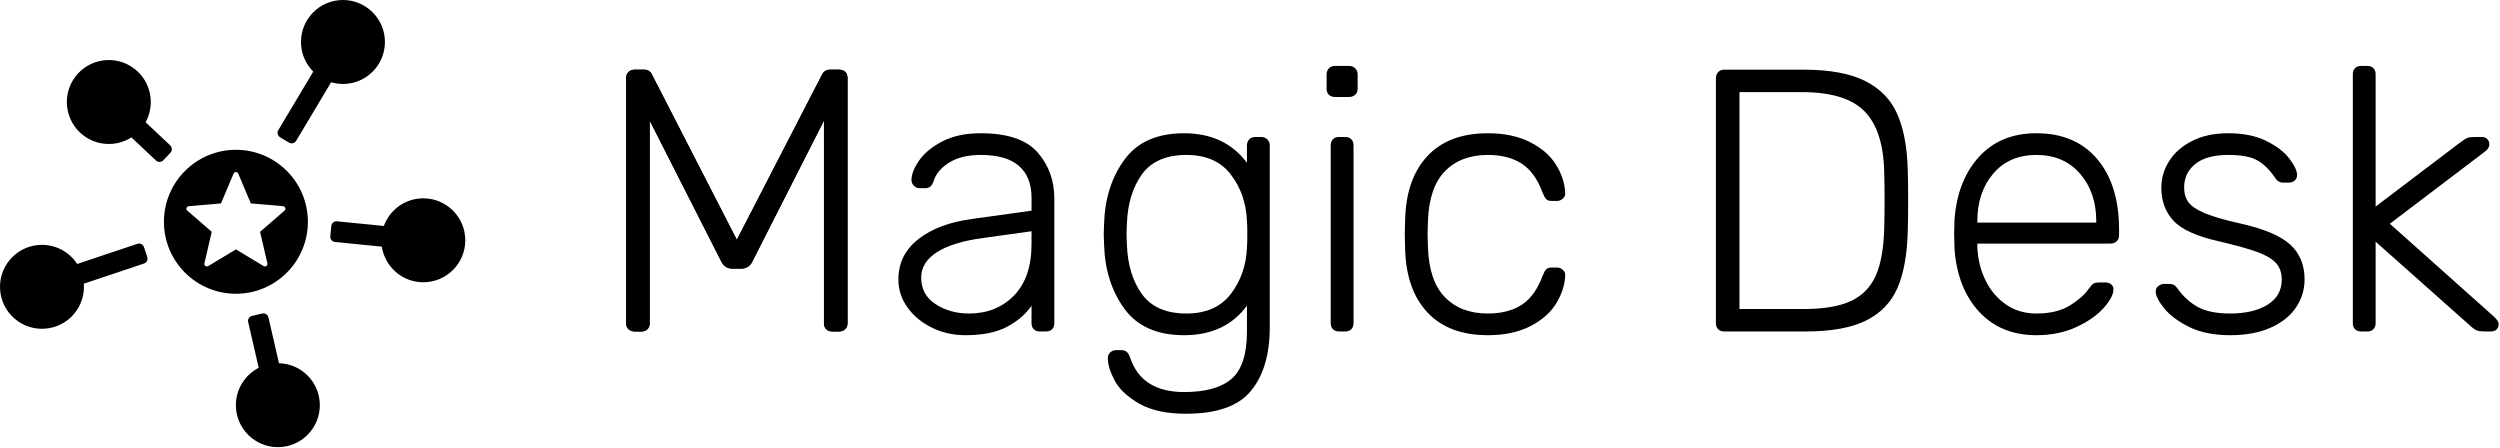
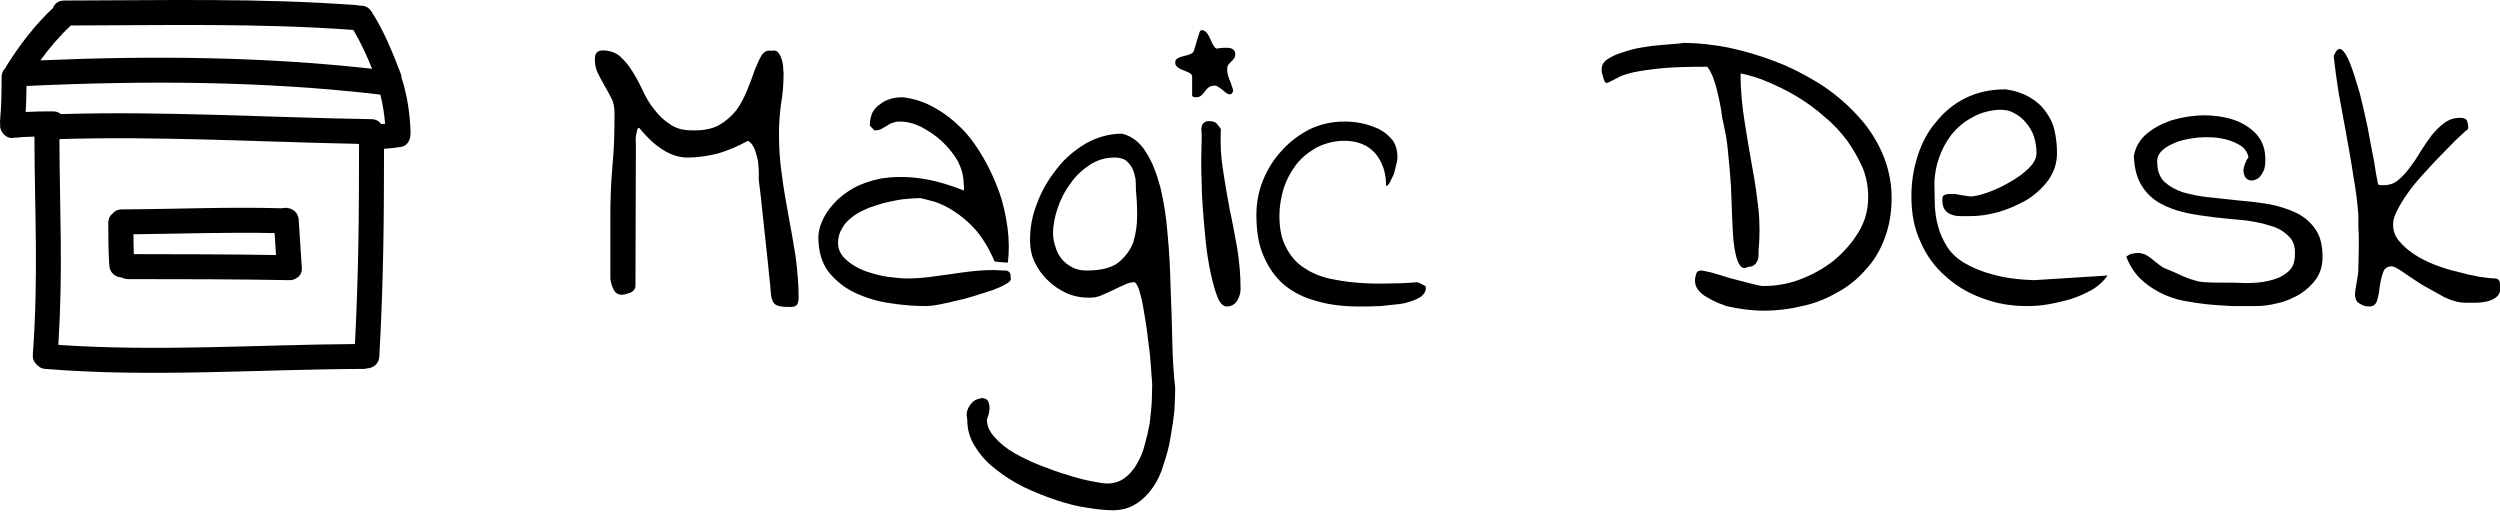
- <svg xmlns="http://www.w3.org/2000/svg" width="100%" height="100%" viewBox="0 0 615 110" version="1.1" xml:space="preserve" style="fill-rule:evenodd;clip-rule:evenodd;stroke-linejoin:round;stroke-miterlimit:1.414;">
-   <g transform="matrix(1,0,0,1,-29.6503,-44.3143)">
-     <g id="title" transform="matrix(1,0,0,1,-194.357,-178.95)">
-       <path d="M380.151,304.804C379.538,304.804 379.032,304.62 378.633,304.252C378.235,303.884 378.035,303.393 378.035,302.78L378.035,242.52C378.035,241.845 378.235,241.324 378.633,240.956C379.032,240.588 379.538,240.404 380.151,240.404L382.451,240.404C383.371,240.404 384.015,240.803 384.383,241.6L405.267,282.264L426.243,241.6C426.673,240.803 427.317,240.404 428.175,240.404L430.383,240.404C431.058,240.404 431.579,240.588 431.947,240.956C432.315,241.324 432.499,241.845 432.499,242.52L432.499,302.78C432.499,303.393 432.3,303.884 431.901,304.252C431.503,304.62 430.997,304.804 430.383,304.804L428.727,304.804C428.114,304.804 427.623,304.62 427.255,304.252C426.887,303.884 426.703,303.393 426.703,302.78L426.703,252.916L409.131,287.508C408.579,288.735 407.629,289.348 406.279,289.348L404.255,289.348C402.906,289.348 401.955,288.735 401.403,287.508L383.831,252.916L383.831,302.78C383.831,303.393 383.647,303.884 383.279,304.252C382.911,304.62 382.421,304.804 381.807,304.804L380.151,304.804Z" style="fill-rule:nonzero;" />
-       <path d="M380.151,304.804C379.538,304.804 379.032,304.62 378.633,304.252C378.235,303.884 378.035,303.393 378.035,302.78L378.035,242.52C378.035,241.845 378.235,241.324 378.633,240.956C379.032,240.588 379.538,240.404 380.151,240.404L382.451,240.404C383.371,240.404 384.015,240.803 384.383,241.6L405.267,282.264L426.243,241.6C426.673,240.803 427.317,240.404 428.175,240.404L430.383,240.404C431.058,240.404 431.579,240.588 431.947,240.956C432.315,241.324 432.499,241.845 432.499,242.52L432.499,302.78C432.499,303.393 432.3,303.884 431.901,304.252C431.503,304.62 430.997,304.804 430.383,304.804L428.727,304.804C428.114,304.804 427.623,304.62 427.255,304.252C426.887,303.884 426.703,303.393 426.703,302.78L426.703,252.916L409.131,287.508C408.579,288.735 407.629,289.348 406.279,289.348L404.255,289.348C402.906,289.348 401.955,288.735 401.403,287.508L383.831,252.916L383.831,302.78C383.831,303.393 383.647,303.884 383.279,304.252C382.911,304.62 382.421,304.804 381.807,304.804L380.151,304.804Z" style="fill-rule:nonzero;" />
-       <path d="M461.479,305.724C458.535,305.724 455.806,305.111 453.291,303.884C450.777,302.657 448.768,301.001 447.265,298.916C445.763,296.831 445.011,294.531 445.011,292.016C445.011,287.968 446.652,284.656 449.933,282.08C453.215,279.504 457.646,277.848 463.227,277.112L477.763,275.088L477.763,271.868C477.763,268.495 476.736,265.903 474.681,264.094C472.627,262.285 469.483,261.38 465.251,261.38C462.123,261.38 459.563,261.993 457.569,263.22C455.576,264.447 454.303,265.919 453.751,267.636C453.506,268.372 453.215,268.878 452.877,269.154C452.54,269.43 452.095,269.568 451.543,269.568L450.255,269.568C449.703,269.568 449.228,269.369 448.829,268.97C448.431,268.571 448.231,268.096 448.231,267.544C448.231,266.195 448.845,264.615 450.071,262.806C451.298,260.997 453.199,259.417 455.775,258.068C458.351,256.719 461.51,256.044 465.251,256.044C471.814,256.044 476.475,257.608 479.235,260.736C481.995,263.864 483.375,267.667 483.375,272.144L483.375,302.78C483.375,303.393 483.191,303.884 482.823,304.252C482.455,304.62 481.965,304.804 481.351,304.804L479.787,304.804C479.174,304.804 478.683,304.62 478.315,304.252C477.947,303.884 477.763,303.393 477.763,302.78L477.763,298.456C476.414,300.48 474.436,302.197 471.829,303.608C469.223,305.019 465.773,305.724 461.479,305.724ZM462.399,300.388C466.877,300.388 470.557,298.916 473.439,295.972C476.322,293.028 477.763,288.796 477.763,283.276L477.763,280.148L465.895,281.804C460.866,282.479 457.063,283.644 454.487,285.3C451.911,286.956 450.623,289.041 450.623,291.556C450.623,294.377 451.804,296.555 454.165,298.088C456.527,299.621 459.271,300.388 462.399,300.388Z" style="fill-rule:nonzero;" />
-       <path d="M515.759,325.044C510.975,325.044 507.142,324.216 504.259,322.56C501.377,320.904 499.368,319.018 498.233,316.902C497.099,314.786 496.531,312.931 496.531,311.336C496.531,310.784 496.731,310.324 497.129,309.956C497.528,309.588 498.003,309.404 498.555,309.404L499.843,309.404C500.395,309.404 500.84,309.542 501.177,309.818C501.515,310.094 501.806,310.6 502.051,311.336C503.953,316.917 508.369,319.708 515.299,319.708C520.574,319.708 524.469,318.619 526.983,316.442C529.498,314.265 530.755,310.385 530.755,304.804L530.755,298.456C527.198,303.301 522.046,305.724 515.299,305.724C508.675,305.724 503.784,303.562 500.625,299.238C497.467,294.914 495.795,289.655 495.611,283.46L495.519,280.884L495.611,278.308C495.795,272.113 497.467,266.854 500.625,262.53C503.784,258.206 508.675,256.044 515.299,256.044C521.985,256.044 527.137,258.467 530.755,263.312L530.755,259.08C530.755,258.467 530.939,257.961 531.307,257.562C531.675,257.163 532.166,256.964 532.779,256.964L534.251,256.964C534.865,256.964 535.371,257.163 535.769,257.562C536.168,257.961 536.367,258.467 536.367,259.08L536.367,303.884C536.367,310.447 534.834,315.614 531.767,319.386C528.701,323.158 523.365,325.044 515.759,325.044ZM515.851,300.388C520.697,300.388 524.346,298.778 526.799,295.558C529.253,292.338 530.571,288.551 530.755,284.196C530.817,283.583 530.847,282.479 530.847,280.884C530.847,279.289 530.817,278.185 530.755,277.572C530.571,273.217 529.253,269.43 526.799,266.21C524.346,262.99 520.697,261.38 515.851,261.38C510.883,261.38 507.249,262.959 504.949,266.118C502.649,269.277 501.407,273.34 501.223,278.308L501.131,280.884L501.223,283.46C501.407,288.428 502.649,292.491 504.949,295.65C507.249,298.809 510.883,300.388 515.851,300.388Z" style="fill-rule:nonzero;" />
-       <path d="M552.375,247.12C551.762,247.12 551.271,246.936 550.903,246.568C550.535,246.2 550.351,245.709 550.351,245.096L550.351,241.6C550.351,240.987 550.535,240.481 550.903,240.082C551.271,239.683 551.762,239.484 552.375,239.484L555.871,239.484C556.485,239.484 556.991,239.683 557.389,240.082C557.788,240.481 557.987,240.987 557.987,241.6L557.987,245.096C557.987,245.709 557.788,246.2 557.389,246.568C556.991,246.936 556.485,247.12 555.871,247.12L552.375,247.12ZM553.387,304.804C552.774,304.804 552.283,304.62 551.915,304.252C551.547,303.884 551.363,303.393 551.363,302.78L551.363,258.988C551.363,258.375 551.547,257.884 551.915,257.516C552.283,257.148 552.774,256.964 553.387,256.964L554.951,256.964C555.565,256.964 556.055,257.148 556.423,257.516C556.791,257.884 556.975,258.375 556.975,258.988L556.975,302.78C556.975,303.393 556.791,303.884 556.423,304.252C556.055,304.62 555.565,304.804 554.951,304.804L553.387,304.804Z" style="fill-rule:nonzero;" />
-       <path d="M590.003,305.724C583.625,305.724 578.687,303.869 575.191,300.158C571.695,296.447 569.855,291.249 569.671,284.564L569.579,280.884L569.671,277.204C569.855,270.519 571.695,265.321 575.191,261.61C578.687,257.899 583.625,256.044 590.003,256.044C594.051,256.044 597.501,256.765 600.353,258.206C603.205,259.647 605.337,261.487 606.747,263.726C608.158,265.965 608.925,268.28 609.047,270.672C609.109,271.224 608.925,271.699 608.495,272.098C608.066,272.497 607.575,272.696 607.023,272.696L605.735,272.696C605.122,272.696 604.677,272.558 604.401,272.282C604.125,272.006 603.834,271.5 603.527,270.764C602.301,267.391 600.583,264.983 598.375,263.542C596.167,262.101 593.377,261.38 590.003,261.38C585.587,261.38 582.076,262.714 579.469,265.382C576.863,268.05 575.467,272.144 575.283,277.664L575.191,280.884L575.283,284.104C575.467,289.624 576.863,293.718 579.469,296.386C582.076,299.054 585.587,300.388 590.003,300.388C593.377,300.388 596.167,299.667 598.375,298.226C600.583,296.785 602.301,294.377 603.527,291.004C603.834,290.268 604.125,289.762 604.401,289.486C604.677,289.21 605.122,289.072 605.735,289.072L607.023,289.072C607.575,289.072 608.066,289.271 608.495,289.67C608.925,290.069 609.109,290.544 609.047,291.096C608.925,293.488 608.158,295.803 606.747,298.042C605.337,300.281 603.205,302.121 600.353,303.562C597.501,305.003 594.051,305.724 590.003,305.724Z" style="fill-rule:nonzero;" />
-       <path d="M648.147,304.804C647.534,304.804 647.043,304.62 646.675,304.252C646.307,303.884 646.123,303.393 646.123,302.78L646.123,242.52C646.123,241.907 646.307,241.401 646.675,241.002C647.043,240.603 647.534,240.404 648.147,240.404L667.743,240.404C674.122,240.404 679.167,241.339 682.877,243.21C686.588,245.081 689.225,247.825 690.789,251.444C692.353,255.063 693.197,259.663 693.319,265.244C693.381,267.084 693.411,269.507 693.411,272.512C693.411,275.579 693.381,278.032 693.319,279.872C693.197,285.76 692.353,290.498 690.789,294.086C689.225,297.674 686.634,300.357 683.015,302.136C679.397,303.915 674.459,304.804 668.203,304.804L648.147,304.804ZM667.743,299.284C672.65,299.284 676.514,298.625 679.335,297.306C682.157,295.987 684.196,293.902 685.453,291.05C686.711,288.198 687.401,284.319 687.523,279.412C687.585,277.572 687.615,275.272 687.615,272.512C687.615,269.813 687.585,267.544 687.523,265.704C687.401,258.835 685.791,253.821 682.693,250.662C679.596,247.503 674.459,245.924 667.283,245.924L651.919,245.924L651.919,299.284L667.743,299.284Z" style="fill-rule:nonzero;" />
-       <path d="M724.967,305.724C719.141,305.724 714.449,303.807 710.891,299.974C707.334,296.141 705.31,291.004 704.819,284.564L704.727,280.884L704.819,277.204C705.31,270.825 707.319,265.704 710.845,261.84C714.372,257.976 719.079,256.044 724.967,256.044C731.346,256.044 736.329,258.16 739.917,262.392C743.505,266.624 745.299,272.42 745.299,279.78L745.299,281.16C745.299,281.773 745.1,282.264 744.701,282.632C744.303,283 743.797,283.184 743.183,283.184L710.431,283.184L710.431,284.104C710.554,286.987 711.213,289.67 712.409,292.154C713.605,294.638 715.277,296.631 717.423,298.134C719.57,299.637 722.085,300.388 724.967,300.388C728.341,300.388 731.085,299.729 733.201,298.41C735.317,297.091 736.835,295.757 737.755,294.408C738.307,293.672 738.721,293.212 738.997,293.028C739.273,292.844 739.779,292.752 740.515,292.752L741.987,292.752C742.539,292.752 742.999,292.905 743.367,293.212C743.735,293.519 743.919,293.917 743.919,294.408C743.919,295.696 743.107,297.245 741.481,299.054C739.856,300.863 737.602,302.427 734.719,303.746C731.837,305.065 728.586,305.724 724.967,305.724ZM739.687,278.032L739.687,277.664C739.687,272.941 738.353,269.047 735.685,265.98C733.017,262.913 729.445,261.38 724.967,261.38C720.49,261.38 716.948,262.913 714.341,265.98C711.735,269.047 710.431,272.941 710.431,277.664L710.431,278.032L739.687,278.032Z" style="fill-rule:nonzero;" />
-       <path d="M772.623,305.724C768.637,305.724 765.279,305.049 762.549,303.7C759.82,302.351 757.765,300.817 756.385,299.1C755.005,297.383 754.315,296.003 754.315,294.96C754.315,294.408 754.53,293.963 754.959,293.626C755.389,293.289 755.849,293.12 756.339,293.12L757.719,293.12C758.149,293.12 758.501,293.197 758.777,293.35C759.053,293.503 759.375,293.825 759.743,294.316C761.093,296.217 762.733,297.705 764.665,298.778C766.597,299.851 769.25,300.388 772.623,300.388C776.426,300.388 779.493,299.667 781.823,298.226C784.154,296.785 785.319,294.715 785.319,292.016C785.319,290.36 784.844,289.011 783.893,287.968C782.943,286.925 781.409,286.021 779.293,285.254C777.177,284.487 774.034,283.613 769.863,282.632C764.405,281.405 760.679,279.719 758.685,277.572C756.692,275.425 755.695,272.696 755.695,269.384C755.695,267.115 756.324,264.968 757.581,262.944C758.839,260.92 760.709,259.264 763.193,257.976C765.677,256.688 768.667,256.044 772.163,256.044C775.843,256.044 778.956,256.673 781.501,257.93C784.047,259.187 785.948,260.644 787.205,262.3C788.463,263.956 789.091,265.305 789.091,266.348C789.091,266.9 788.892,267.345 788.493,267.682C788.095,268.019 787.619,268.188 787.067,268.188L785.687,268.188C784.829,268.188 784.154,267.789 783.663,266.992C782.437,265.152 781.041,263.757 779.477,262.806C777.913,261.855 775.475,261.38 772.163,261.38C768.606,261.38 765.907,262.116 764.067,263.588C762.227,265.06 761.307,266.992 761.307,269.384C761.307,270.856 761.675,272.083 762.411,273.064C763.147,274.045 764.527,274.95 766.551,275.778C768.575,276.606 771.519,277.449 775.383,278.308C781.087,279.596 785.105,281.313 787.435,283.46C789.766,285.607 790.931,288.459 790.931,292.016C790.931,294.531 790.226,296.831 788.815,298.916C787.405,301.001 785.319,302.657 782.559,303.884C779.799,305.111 776.487,305.724 772.623,305.724Z" style="fill-rule:nonzero;" />
-       <path d="M804.823,304.804C804.21,304.804 803.719,304.62 803.351,304.252C802.983,303.884 802.799,303.393 802.799,302.78L802.799,241.508C802.799,240.895 802.983,240.404 803.351,240.036C803.719,239.668 804.21,239.484 804.823,239.484L806.387,239.484C807.001,239.484 807.491,239.668 807.859,240.036C808.227,240.404 808.411,240.895 808.411,241.508L808.411,274.076L828.927,258.528C829.909,257.792 830.583,257.347 830.951,257.194C831.319,257.041 831.933,256.964 832.791,256.964L834.539,256.964C835.091,256.964 835.536,257.133 835.873,257.47C836.211,257.807 836.379,258.252 836.379,258.804C836.379,259.479 835.981,260.092 835.183,260.644L811.907,278.308L837.483,301.124C838.281,301.86 838.679,302.473 838.679,302.964C838.679,303.516 838.511,303.961 838.173,304.298C837.836,304.635 837.391,304.804 836.839,304.804L835.367,304.804C834.447,304.804 833.773,304.727 833.343,304.574C832.914,304.421 832.301,303.976 831.503,303.24L808.411,282.724L808.411,302.78C808.411,303.393 808.227,303.884 807.859,304.252C807.491,304.62 807.001,304.804 806.387,304.804L804.823,304.804Z" style="fill-rule:nonzero;" />
-     </g>
-     <g id="logo" transform="matrix(2.43532,0,0,2.43532,29.6503,45.9111)">
-       <g transform="matrix(1,0,0,1,0,-1.57603)">
-         <path d="M23.83,16.052C27.843,16.052 31.101,19.31 31.101,23.323C31.101,27.336 27.843,30.594 23.83,30.594C19.817,30.594 16.559,27.336 16.559,23.323C16.559,19.31 19.817,16.052 23.83,16.052ZM24.066,18.457L25.338,21.468L28.595,21.747C28.821,21.767 28.913,22.049 28.741,22.197L26.271,24.337L27.011,27.521C27.063,27.742 26.823,27.916 26.629,27.798L23.83,26.111L21.032,27.798C20.837,27.915 20.598,27.741 20.649,27.521L21.39,24.337L18.919,22.197C18.748,22.048 18.839,21.766 19.065,21.747L22.322,21.467L23.594,18.457C23.682,18.248 23.978,18.248 24.066,18.457Z" />
+ <svg xmlns="http://www.w3.org/2000/svg" width="100%" height="100%" viewBox="0 0 956 196" version="1.1" xml:space="preserve" style="fill-rule:evenodd;clip-rule:evenodd;stroke-linejoin:round;stroke-miterlimit:2;">
+   <g transform="matrix(1,0,0,1,-437.231,-298.556)">
+     <g>
+       <g transform="matrix(160,0,0,160,661.668,415.598)">
+         <path d="M0.441,-0.02C0.44,-0.026 0.439,-0.036 0.438,-0.051C0.436,-0.065 0.435,-0.081 0.433,-0.099C0.431,-0.116 0.429,-0.135 0.427,-0.155C0.425,-0.175 0.423,-0.194 0.421,-0.211C0.419,-0.229 0.417,-0.245 0.416,-0.259C0.414,-0.273 0.413,-0.284 0.412,-0.291C0.411,-0.298 0.41,-0.306 0.411,-0.315C0.411,-0.325 0.41,-0.335 0.409,-0.346C0.407,-0.356 0.404,-0.366 0.401,-0.375C0.397,-0.384 0.392,-0.391 0.385,-0.395C0.361,-0.382 0.338,-0.372 0.314,-0.365C0.291,-0.359 0.266,-0.355 0.24,-0.355C0.202,-0.355 0.163,-0.379 0.125,-0.426C0.122,-0.426 0.121,-0.424 0.12,-0.42C0.119,-0.416 0.118,-0.411 0.117,-0.406C0.117,-0.401 0.116,-0.396 0.117,-0.39C0.117,-0.384 0.117,-0.379 0.117,-0.375L0.116,-0.049C0.116,-0.045 0.115,-0.042 0.113,-0.039C0.111,-0.036 0.108,-0.034 0.104,-0.032C0.101,-0.031 0.098,-0.03 0.094,-0.029C0.091,-0.028 0.087,-0.027 0.084,-0.027C0.074,-0.027 0.067,-0.032 0.063,-0.041C0.059,-0.049 0.057,-0.058 0.056,-0.066L0.056,-0.207C0.056,-0.25 0.057,-0.292 0.061,-0.334C0.065,-0.376 0.066,-0.418 0.066,-0.461C0.066,-0.474 0.064,-0.486 0.059,-0.496C0.053,-0.507 0.048,-0.517 0.042,-0.527C0.036,-0.537 0.031,-0.547 0.026,-0.557C0.021,-0.567 0.019,-0.578 0.019,-0.591C0.019,-0.604 0.025,-0.611 0.038,-0.611C0.054,-0.611 0.068,-0.606 0.079,-0.597C0.09,-0.587 0.1,-0.575 0.108,-0.562C0.117,-0.548 0.125,-0.533 0.133,-0.516C0.141,-0.499 0.15,-0.483 0.161,-0.47C0.171,-0.456 0.184,-0.444 0.198,-0.435C0.212,-0.425 0.229,-0.42 0.25,-0.42C0.276,-0.419 0.298,-0.423 0.315,-0.432C0.332,-0.442 0.346,-0.454 0.357,-0.468C0.368,-0.483 0.376,-0.499 0.383,-0.516C0.39,-0.533 0.396,-0.549 0.401,-0.564C0.407,-0.579 0.412,-0.59 0.418,-0.6C0.424,-0.609 0.432,-0.612 0.441,-0.61C0.449,-0.612 0.454,-0.61 0.458,-0.605C0.461,-0.601 0.464,-0.595 0.466,-0.588C0.468,-0.582 0.469,-0.575 0.469,-0.568C0.47,-0.562 0.47,-0.557 0.47,-0.555C0.47,-0.53 0.468,-0.506 0.464,-0.484C0.461,-0.461 0.459,-0.438 0.459,-0.412C0.459,-0.379 0.461,-0.346 0.466,-0.313C0.47,-0.281 0.476,-0.248 0.482,-0.215C0.488,-0.182 0.494,-0.15 0.499,-0.117C0.503,-0.085 0.506,-0.052 0.506,-0.02C0.506,-0.014 0.505,-0.01 0.504,-0.007C0.503,-0.004 0.501,-0.001 0.498,0C0.495,0.001 0.493,0.002 0.489,0.002C0.486,0.002 0.482,0.002 0.479,0.002C0.47,0.002 0.462,0.001 0.456,-0.001C0.449,-0.003 0.444,-0.009 0.441,-0.02Z" style="fill-rule:nonzero;" />
      </g>
-       <g transform="matrix(1,0,0,1,0,-1.57603)">
-         <path d="M26.134,38.074L25.07,33.455C25.005,33.173 25.181,32.891 25.464,32.826L26.487,32.59C26.769,32.525 27.051,32.701 27.116,32.984L28.182,37.61C30.469,37.67 32.308,39.546 32.308,41.848C32.308,44.189 30.408,46.089 28.068,46.089C25.727,46.089 23.827,44.189 23.827,41.848C23.827,40.204 24.765,38.778 26.134,38.074Z" />
+       <g transform="matrix(160,0,0,160,747.136,415.598)">
+         <path d="M0.019,-0.165C0.019,-0.176 0.022,-0.189 0.028,-0.203C0.034,-0.217 0.043,-0.231 0.056,-0.245C0.068,-0.259 0.084,-0.271 0.103,-0.282C0.121,-0.292 0.144,-0.3 0.169,-0.305C0.195,-0.309 0.224,-0.31 0.257,-0.306C0.29,-0.302 0.327,-0.292 0.367,-0.276L0.367,-0.286L0.366,-0.295C0.366,-0.312 0.361,-0.329 0.352,-0.347C0.342,-0.364 0.329,-0.38 0.314,-0.394C0.299,-0.408 0.282,-0.419 0.265,-0.428C0.247,-0.437 0.23,-0.441 0.214,-0.441C0.207,-0.441 0.202,-0.44 0.197,-0.438C0.192,-0.437 0.187,-0.434 0.183,-0.431C0.178,-0.428 0.174,-0.426 0.169,-0.423C0.165,-0.421 0.16,-0.42 0.154,-0.42C0.153,-0.42 0.152,-0.42 0.152,-0.421L0.145,-0.428C0.143,-0.43 0.142,-0.431 0.142,-0.432C0.142,-0.443 0.144,-0.453 0.148,-0.462C0.152,-0.47 0.158,-0.477 0.166,-0.482C0.173,-0.488 0.181,-0.492 0.191,-0.495C0.2,-0.498 0.21,-0.499 0.221,-0.499C0.247,-0.496 0.272,-0.488 0.295,-0.475C0.319,-0.462 0.341,-0.445 0.361,-0.425C0.381,-0.405 0.398,-0.381 0.413,-0.355C0.428,-0.329 0.441,-0.301 0.451,-0.273C0.461,-0.245 0.467,-0.216 0.471,-0.188C0.475,-0.158 0.475,-0.13 0.472,-0.104C0.471,-0.104 0.469,-0.104 0.466,-0.104C0.463,-0.104 0.459,-0.105 0.455,-0.105C0.451,-0.105 0.448,-0.106 0.445,-0.106L0.44,-0.107C0.427,-0.138 0.411,-0.163 0.395,-0.182C0.378,-0.201 0.361,-0.215 0.344,-0.226C0.328,-0.237 0.312,-0.244 0.298,-0.249C0.284,-0.253 0.272,-0.256 0.263,-0.258C0.253,-0.258 0.241,-0.257 0.228,-0.256C0.215,-0.255 0.201,-0.252 0.187,-0.249C0.172,-0.246 0.158,-0.241 0.143,-0.236C0.128,-0.23 0.115,-0.224 0.104,-0.216C0.093,-0.208 0.083,-0.199 0.077,-0.188C0.07,-0.177 0.066,-0.165 0.066,-0.15C0.066,-0.135 0.073,-0.122 0.085,-0.111C0.097,-0.1 0.112,-0.091 0.13,-0.084C0.147,-0.078 0.165,-0.073 0.184,-0.07C0.202,-0.068 0.216,-0.066 0.228,-0.066C0.246,-0.066 0.264,-0.067 0.281,-0.069C0.299,-0.071 0.316,-0.074 0.333,-0.076C0.351,-0.079 0.368,-0.081 0.385,-0.083C0.402,-0.085 0.419,-0.086 0.436,-0.086L0.442,-0.086L0.462,-0.085L0.469,-0.085C0.474,-0.083 0.477,-0.08 0.478,-0.076C0.478,-0.072 0.479,-0.068 0.479,-0.064C0.479,-0.061 0.474,-0.056 0.466,-0.052C0.458,-0.047 0.448,-0.043 0.435,-0.038C0.422,-0.034 0.407,-0.029 0.391,-0.024C0.375,-0.019 0.36,-0.015 0.345,-0.012C0.331,-0.008 0.317,-0.006 0.304,-0.003C0.292,-0.001 0.283,0 0.277,0C0.25,0 0.221,-0.002 0.19,-0.007C0.16,-0.011 0.132,-0.02 0.106,-0.032C0.081,-0.044 0.06,-0.061 0.043,-0.082C0.027,-0.104 0.019,-0.131 0.019,-0.165Z" style="fill-rule:nonzero;" />
      </g>
-       <g transform="matrix(1,0,0,1,0,-1.57603)">
-         <path d="M38.773,23.746C39.364,22.117 40.927,20.952 42.759,20.952C45.1,20.952 47,22.852 47,25.193C47,27.533 45.1,29.433 42.759,29.433C40.638,29.433 38.878,27.871 38.568,25.836L33.835,25.364C33.547,25.335 33.336,25.078 33.365,24.79L33.469,23.745C33.498,23.457 33.755,23.246 34.043,23.275L38.773,23.746Z" />
+       <g transform="matrix(160,0,0,160,828.074,415.598)">
+         <path d="M-0.131,0.271C-0.133,0.262 -0.133,0.254 -0.13,0.247C-0.127,0.24 -0.123,0.234 -0.118,0.229C-0.113,0.225 -0.107,0.222 -0.101,0.221C-0.095,0.219 -0.09,0.22 -0.085,0.223C-0.081,0.226 -0.079,0.231 -0.078,0.239C-0.077,0.247 -0.079,0.258 -0.084,0.271C-0.084,0.286 -0.078,0.3 -0.066,0.313C-0.054,0.327 -0.038,0.34 -0.019,0.351C0,0.362 0.021,0.372 0.044,0.381C0.067,0.39 0.089,0.398 0.11,0.404C0.132,0.411 0.151,0.416 0.168,0.419C0.184,0.422 0.195,0.424 0.203,0.424C0.219,0.424 0.233,0.42 0.245,0.411C0.256,0.403 0.266,0.392 0.274,0.378C0.282,0.364 0.289,0.349 0.293,0.332C0.298,0.314 0.302,0.297 0.305,0.28C0.307,0.263 0.309,0.246 0.31,0.229C0.31,0.213 0.311,0.2 0.311,0.188C0.311,0.183 0.31,0.174 0.309,0.16C0.308,0.146 0.307,0.13 0.305,0.111C0.303,0.093 0.3,0.074 0.298,0.055C0.295,0.035 0.292,0.017 0.289,0C0.286,-0.017 0.282,-0.031 0.279,-0.041C0.275,-0.051 0.271,-0.057 0.268,-0.057C0.261,-0.057 0.253,-0.055 0.245,-0.051C0.236,-0.047 0.227,-0.043 0.217,-0.038C0.208,-0.034 0.198,-0.029 0.188,-0.025C0.179,-0.021 0.169,-0.02 0.16,-0.02C0.142,-0.02 0.124,-0.023 0.106,-0.031C0.089,-0.039 0.074,-0.049 0.061,-0.062C0.048,-0.074 0.038,-0.089 0.03,-0.105C0.022,-0.122 0.019,-0.14 0.019,-0.158C0.019,-0.187 0.024,-0.216 0.036,-0.246C0.047,-0.276 0.063,-0.303 0.083,-0.328C0.102,-0.353 0.126,-0.373 0.153,-0.389C0.18,-0.404 0.209,-0.412 0.239,-0.412C0.263,-0.406 0.282,-0.391 0.296,-0.368C0.311,-0.345 0.322,-0.316 0.331,-0.282C0.339,-0.248 0.345,-0.211 0.348,-0.169C0.352,-0.128 0.354,-0.086 0.355,-0.043C0.357,0 0.358,0.042 0.359,0.083C0.36,0.125 0.362,0.162 0.366,0.196C0.366,0.211 0.365,0.229 0.364,0.25C0.362,0.27 0.359,0.291 0.355,0.312C0.352,0.334 0.346,0.355 0.339,0.376C0.333,0.398 0.324,0.417 0.313,0.433C0.301,0.45 0.288,0.463 0.272,0.473C0.256,0.483 0.238,0.488 0.217,0.488C0.2,0.488 0.18,0.486 0.156,0.482C0.132,0.479 0.107,0.472 0.082,0.464C0.056,0.455 0.03,0.445 0.005,0.433C-0.021,0.42 -0.043,0.406 -0.063,0.39C-0.084,0.374 -0.1,0.356 -0.112,0.336C-0.125,0.317 -0.131,0.295 -0.131,0.271ZM0.074,-0.175C0.074,-0.163 0.076,-0.152 0.08,-0.141C0.083,-0.13 0.088,-0.121 0.095,-0.112C0.102,-0.104 0.111,-0.097 0.121,-0.092C0.131,-0.087 0.142,-0.085 0.154,-0.085C0.188,-0.085 0.213,-0.091 0.23,-0.104C0.247,-0.118 0.259,-0.134 0.266,-0.153C0.272,-0.173 0.275,-0.194 0.275,-0.216C0.275,-0.239 0.274,-0.259 0.272,-0.277C0.272,-0.286 0.272,-0.296 0.271,-0.305C0.269,-0.314 0.267,-0.322 0.263,-0.33C0.259,-0.338 0.253,-0.344 0.247,-0.349C0.24,-0.353 0.231,-0.355 0.221,-0.355C0.199,-0.355 0.179,-0.349 0.161,-0.337C0.143,-0.325 0.127,-0.31 0.115,-0.292C0.102,-0.275 0.092,-0.255 0.085,-0.234C0.078,-0.213 0.074,-0.193 0.074,-0.175Z" style="fill-rule:nonzero;" />
      </g>
-       <g transform="matrix(1,0,0,1,0,-1.57603)">
-         <path d="M13.272,14.8C11.811,15.731 9.862,15.704 8.408,14.588C6.552,13.162 6.202,10.498 7.628,8.642C9.053,6.785 11.718,6.436 13.574,7.861C15.257,9.153 15.701,11.464 14.708,13.267L17.194,15.603C17.405,15.801 17.415,16.134 17.217,16.345L16.498,17.11C16.3,17.322 15.967,17.332 15.756,17.134L13.272,14.8Z" />
+       <g transform="matrix(160,0,0,160,886.668,415.598)">
+         <path d="M0.062,-0.338L0.062,-0.353L0.063,-0.397L0.063,-0.412C0.06,-0.432 0.066,-0.442 0.08,-0.442C0.087,-0.442 0.092,-0.441 0.097,-0.438C0.101,-0.434 0.105,-0.429 0.109,-0.423C0.107,-0.389 0.109,-0.356 0.114,-0.325C0.119,-0.293 0.124,-0.262 0.13,-0.231C0.137,-0.2 0.142,-0.169 0.148,-0.138C0.153,-0.106 0.156,-0.074 0.156,-0.04C0.156,-0.031 0.153,-0.022 0.148,-0.013C0.142,-0.004 0.134,0.001 0.123,0.001C0.115,0.001 0.107,-0.006 0.101,-0.021C0.095,-0.036 0.09,-0.054 0.085,-0.077C0.08,-0.099 0.076,-0.124 0.073,-0.151C0.07,-0.179 0.068,-0.205 0.066,-0.23C0.064,-0.255 0.063,-0.278 0.063,-0.297C0.062,-0.317 0.062,-0.331 0.062,-0.338Z" style="fill-rule:nonzero;" />
      </g>
-       <g transform="matrix(1,0,0,1,0,-1.57603)">
-         <path d="M31.649,8.162C30.879,7.394 30.403,6.333 30.403,5.161C30.403,2.82 32.303,0.92 34.643,0.92C36.983,0.92 38.884,2.82 38.884,5.161C38.884,7.501 36.983,9.401 34.643,9.401C34.224,9.401 33.82,9.341 33.437,9.227C33.426,9.258 33.412,9.288 33.395,9.317L29.914,15.145C29.765,15.393 29.443,15.475 29.194,15.326L28.292,14.788C28.044,14.639 27.962,14.317 28.111,14.068L31.592,8.24C31.609,8.212 31.628,8.186 31.649,8.162Z" />
+       <g transform="matrix(160,0,0,160,914.636,415.598)">
+         <path d="M0.019,-0.218C0.019,-0.246 0.024,-0.274 0.035,-0.301C0.046,-0.328 0.061,-0.352 0.081,-0.373C0.1,-0.394 0.122,-0.41 0.147,-0.423C0.173,-0.435 0.2,-0.441 0.229,-0.441C0.242,-0.441 0.255,-0.44 0.27,-0.437C0.285,-0.434 0.299,-0.429 0.312,-0.423C0.325,-0.416 0.335,-0.408 0.344,-0.397C0.352,-0.386 0.356,-0.373 0.356,-0.356C0.356,-0.354 0.356,-0.349 0.354,-0.341C0.352,-0.333 0.35,-0.325 0.348,-0.317C0.345,-0.31 0.342,-0.303 0.338,-0.296C0.335,-0.29 0.332,-0.287 0.329,-0.287C0.329,-0.318 0.321,-0.343 0.304,-0.364C0.287,-0.384 0.262,-0.395 0.229,-0.395C0.205,-0.395 0.183,-0.389 0.163,-0.379C0.144,-0.368 0.127,-0.355 0.114,-0.338C0.101,-0.321 0.091,-0.302 0.084,-0.281C0.078,-0.26 0.074,-0.238 0.074,-0.216C0.074,-0.186 0.079,-0.161 0.089,-0.142C0.099,-0.122 0.112,-0.106 0.129,-0.094C0.146,-0.082 0.165,-0.073 0.188,-0.067C0.21,-0.062 0.233,-0.058 0.258,-0.056C0.283,-0.054 0.307,-0.053 0.332,-0.054C0.357,-0.054 0.381,-0.055 0.403,-0.057C0.405,-0.057 0.409,-0.055 0.413,-0.053C0.418,-0.05 0.421,-0.049 0.423,-0.048L0.424,-0.042C0.424,-0.035 0.42,-0.029 0.413,-0.023C0.406,-0.018 0.397,-0.014 0.387,-0.011C0.376,-0.007 0.365,-0.005 0.353,-0.004C0.34,-0.003 0.328,-0.001 0.316,0C0.304,0 0.293,0.001 0.284,0.001C0.275,0.001 0.269,0.001 0.265,0.001C0.227,0.001 0.193,-0.003 0.163,-0.012C0.132,-0.02 0.107,-0.033 0.085,-0.051C0.064,-0.069 0.048,-0.092 0.036,-0.12C0.024,-0.147 0.019,-0.18 0.019,-0.218Z" style="fill-rule:nonzero;" />
      </g>
-       <g transform="matrix(1,0,0,1,0,-1.57603)">
-         <path d="M7.803,27.592C7.832,27.576 7.862,27.563 7.894,27.552L13.879,25.549C14.153,25.457 14.451,25.605 14.543,25.88L14.876,26.876C14.968,27.15 14.82,27.448 14.545,27.54L8.561,29.543C8.53,29.554 8.498,29.561 8.467,29.566C8.551,30.65 8.221,31.765 7.457,32.655C5.933,34.43 3.254,34.635 1.478,33.11C-0.298,31.586 -0.502,28.907 1.022,27.131C2.546,25.355 5.226,25.151 7.002,26.675C7.319,26.948 7.587,27.257 7.803,27.592Z" />
+       <g transform="matrix(160,0,0,160,1046.51,415.598)">
+         <path d="M0.243,-0.061C0.243,-0.066 0.244,-0.071 0.246,-0.077C0.247,-0.082 0.251,-0.085 0.258,-0.085C0.261,-0.085 0.269,-0.083 0.283,-0.08C0.296,-0.076 0.311,-0.072 0.326,-0.067C0.342,-0.063 0.357,-0.059 0.372,-0.055C0.387,-0.051 0.397,-0.049 0.403,-0.048L0.408,-0.048C0.437,-0.048 0.466,-0.053 0.495,-0.064C0.524,-0.075 0.551,-0.09 0.575,-0.109C0.599,-0.129 0.619,-0.152 0.634,-0.177C0.65,-0.203 0.657,-0.231 0.657,-0.261C0.657,-0.284 0.653,-0.307 0.644,-0.33C0.634,-0.352 0.622,-0.374 0.607,-0.395C0.592,-0.415 0.574,-0.435 0.553,-0.452C0.533,-0.47 0.511,-0.486 0.488,-0.5C0.465,-0.514 0.442,-0.525 0.419,-0.535C0.396,-0.545 0.373,-0.552 0.352,-0.556C0.352,-0.514 0.356,-0.475 0.362,-0.438C0.368,-0.4 0.374,-0.365 0.38,-0.331C0.387,-0.296 0.391,-0.263 0.395,-0.23C0.398,-0.198 0.398,-0.165 0.395,-0.133L0.395,-0.121C0.395,-0.116 0.394,-0.112 0.392,-0.108C0.39,-0.104 0.388,-0.1 0.384,-0.098C0.381,-0.095 0.376,-0.094 0.371,-0.094C0.361,-0.089 0.354,-0.09 0.349,-0.1C0.343,-0.109 0.34,-0.123 0.337,-0.141C0.334,-0.16 0.333,-0.182 0.332,-0.207C0.331,-0.232 0.33,-0.259 0.329,-0.287C0.327,-0.314 0.325,-0.341 0.322,-0.368C0.32,-0.395 0.315,-0.419 0.31,-0.441C0.308,-0.449 0.307,-0.459 0.305,-0.472C0.303,-0.484 0.3,-0.497 0.297,-0.51C0.294,-0.524 0.29,-0.536 0.286,-0.547C0.281,-0.559 0.277,-0.567 0.272,-0.572C0.226,-0.572 0.188,-0.571 0.16,-0.568C0.132,-0.565 0.11,-0.562 0.093,-0.558C0.077,-0.554 0.065,-0.55 0.057,-0.545C0.05,-0.541 0.043,-0.538 0.037,-0.535L0.035,-0.534C0.034,-0.534 0.033,-0.533 0.032,-0.533C0.031,-0.533 0.03,-0.534 0.03,-0.534C0.03,-0.535 0.029,-0.535 0.028,-0.535C0.028,-0.536 0.027,-0.537 0.026,-0.539L0.021,-0.556C0.02,-0.559 0.02,-0.561 0.02,-0.563L0.02,-0.566C0.02,-0.576 0.024,-0.583 0.034,-0.59C0.043,-0.596 0.055,-0.602 0.069,-0.606C0.083,-0.611 0.098,-0.615 0.115,-0.618C0.132,-0.621 0.148,-0.623 0.163,-0.624C0.177,-0.625 0.19,-0.626 0.2,-0.627C0.21,-0.628 0.215,-0.629 0.216,-0.629C0.249,-0.629 0.285,-0.625 0.322,-0.618C0.36,-0.61 0.397,-0.599 0.434,-0.585C0.471,-0.571 0.506,-0.553 0.54,-0.532C0.573,-0.511 0.603,-0.486 0.628,-0.459C0.654,-0.432 0.675,-0.401 0.69,-0.367C0.705,-0.333 0.713,-0.297 0.713,-0.258C0.713,-0.222 0.707,-0.19 0.696,-0.161C0.685,-0.132 0.67,-0.107 0.65,-0.086C0.631,-0.064 0.608,-0.046 0.582,-0.032C0.556,-0.017 0.528,-0.006 0.499,0C0.47,0.007 0.44,0.011 0.409,0.011C0.378,0.011 0.348,0.007 0.318,0C0.313,-0.002 0.305,-0.005 0.297,-0.008C0.288,-0.012 0.28,-0.016 0.272,-0.021C0.264,-0.025 0.257,-0.031 0.251,-0.038C0.246,-0.044 0.243,-0.052 0.243,-0.061Z" style="fill-rule:nonzero;" />
+       </g>
+       <g transform="matrix(160,0,0,160,1165.11,415.598)">
+         <path d="M0.019,-0.262C0.019,-0.296 0.024,-0.328 0.034,-0.359C0.044,-0.39 0.058,-0.417 0.078,-0.44C0.097,-0.464 0.12,-0.483 0.148,-0.497C0.176,-0.511 0.208,-0.518 0.244,-0.518C0.266,-0.515 0.284,-0.509 0.3,-0.5C0.316,-0.491 0.329,-0.48 0.339,-0.466C0.349,-0.453 0.357,-0.438 0.361,-0.42C0.365,-0.403 0.367,-0.385 0.367,-0.365C0.367,-0.342 0.36,-0.321 0.347,-0.302C0.333,-0.283 0.316,-0.267 0.295,-0.254C0.274,-0.242 0.252,-0.232 0.228,-0.225C0.203,-0.218 0.181,-0.215 0.16,-0.215L0.136,-0.215C0.128,-0.215 0.121,-0.216 0.114,-0.219C0.108,-0.221 0.103,-0.225 0.099,-0.23C0.095,-0.236 0.093,-0.243 0.093,-0.254C0.093,-0.257 0.093,-0.26 0.094,-0.262C0.095,-0.264 0.098,-0.266 0.103,-0.267C0.107,-0.268 0.114,-0.268 0.123,-0.268C0.132,-0.266 0.145,-0.264 0.16,-0.262C0.169,-0.262 0.182,-0.265 0.2,-0.271C0.217,-0.277 0.235,-0.285 0.252,-0.295C0.27,-0.305 0.286,-0.316 0.299,-0.329C0.312,-0.341 0.318,-0.354 0.318,-0.366C0.318,-0.379 0.316,-0.392 0.312,-0.405C0.308,-0.417 0.301,-0.429 0.293,-0.438C0.285,-0.448 0.275,-0.456 0.263,-0.462C0.252,-0.468 0.239,-0.47 0.225,-0.469C0.202,-0.467 0.181,-0.461 0.163,-0.45C0.144,-0.44 0.128,-0.426 0.115,-0.41C0.102,-0.393 0.092,-0.375 0.085,-0.354C0.078,-0.334 0.074,-0.313 0.074,-0.291C0.074,-0.274 0.075,-0.257 0.075,-0.24C0.076,-0.223 0.078,-0.207 0.083,-0.19C0.087,-0.174 0.094,-0.159 0.103,-0.144C0.112,-0.129 0.126,-0.115 0.144,-0.104C0.162,-0.093 0.185,-0.083 0.212,-0.076C0.239,-0.068 0.273,-0.063 0.313,-0.062L0.488,-0.073C0.478,-0.059 0.465,-0.047 0.449,-0.038C0.433,-0.029 0.416,-0.022 0.398,-0.016C0.38,-0.011 0.362,-0.007 0.345,-0.004C0.327,-0.001 0.311,0 0.295,0C0.257,0 0.222,-0.006 0.188,-0.019C0.155,-0.031 0.126,-0.048 0.101,-0.071C0.075,-0.093 0.055,-0.121 0.041,-0.153C0.026,-0.185 0.019,-0.221 0.019,-0.262Z" style="fill-rule:nonzero;" />
+       </g>
+       <g transform="matrix(160,0,0,160,1247.61,415.598)">
+         <path d="M0.017,-0.118C0.022,-0.122 0.027,-0.125 0.031,-0.125C0.035,-0.126 0.04,-0.127 0.045,-0.127C0.051,-0.127 0.057,-0.125 0.063,-0.123C0.068,-0.12 0.074,-0.116 0.079,-0.112C0.083,-0.108 0.089,-0.104 0.094,-0.1C0.099,-0.096 0.104,-0.092 0.11,-0.09C0.127,-0.083 0.141,-0.077 0.151,-0.072C0.161,-0.068 0.17,-0.064 0.179,-0.062C0.187,-0.059 0.197,-0.057 0.208,-0.057C0.219,-0.056 0.233,-0.056 0.251,-0.056C0.265,-0.056 0.281,-0.056 0.301,-0.055C0.32,-0.055 0.339,-0.056 0.356,-0.06C0.374,-0.064 0.389,-0.07 0.401,-0.08C0.414,-0.089 0.42,-0.104 0.42,-0.123C0.421,-0.142 0.416,-0.157 0.405,-0.167C0.394,-0.178 0.38,-0.187 0.361,-0.192C0.343,-0.198 0.323,-0.202 0.3,-0.205C0.277,-0.207 0.254,-0.209 0.229,-0.212C0.205,-0.215 0.182,-0.218 0.159,-0.223C0.136,-0.228 0.115,-0.236 0.097,-0.246C0.078,-0.257 0.064,-0.271 0.053,-0.289C0.042,-0.307 0.036,-0.331 0.035,-0.359C0.039,-0.38 0.049,-0.398 0.066,-0.412C0.083,-0.426 0.102,-0.436 0.125,-0.444C0.149,-0.451 0.173,-0.455 0.199,-0.456C0.225,-0.456 0.249,-0.453 0.271,-0.446C0.293,-0.439 0.311,-0.428 0.326,-0.413C0.34,-0.398 0.348,-0.38 0.349,-0.357C0.35,-0.344 0.349,-0.334 0.346,-0.325C0.342,-0.317 0.338,-0.31 0.333,-0.306C0.327,-0.302 0.321,-0.3 0.315,-0.3C0.31,-0.301 0.305,-0.303 0.302,-0.307C0.299,-0.311 0.297,-0.318 0.297,-0.326C0.298,-0.334 0.301,-0.344 0.309,-0.356C0.306,-0.369 0.299,-0.379 0.286,-0.386C0.274,-0.393 0.259,-0.398 0.243,-0.401C0.227,-0.404 0.209,-0.404 0.191,-0.403C0.172,-0.401 0.155,-0.398 0.14,-0.393C0.125,-0.387 0.112,-0.381 0.103,-0.372C0.094,-0.364 0.09,-0.354 0.091,-0.343C0.091,-0.323 0.097,-0.308 0.108,-0.297C0.119,-0.287 0.134,-0.278 0.152,-0.272C0.171,-0.267 0.192,-0.262 0.215,-0.26C0.239,-0.257 0.264,-0.255 0.289,-0.252C0.314,-0.25 0.338,-0.247 0.361,-0.243C0.385,-0.238 0.406,-0.231 0.425,-0.222C0.444,-0.212 0.459,-0.199 0.47,-0.182C0.481,-0.166 0.486,-0.144 0.486,-0.117C0.486,-0.097 0.481,-0.08 0.471,-0.065C0.46,-0.05 0.447,-0.038 0.431,-0.028C0.415,-0.019 0.398,-0.011 0.379,-0.007C0.36,-0.002 0.342,0 0.325,0C0.308,0 0.29,0 0.271,0C0.252,-0.001 0.232,-0.002 0.212,-0.004C0.193,-0.006 0.173,-0.009 0.152,-0.013C0.132,-0.017 0.113,-0.024 0.096,-0.033C0.079,-0.042 0.063,-0.053 0.05,-0.066C0.036,-0.08 0.025,-0.097 0.017,-0.118Z" style="fill-rule:nonzero;" />
+       </g>
+       <g transform="matrix(160,0,0,160,1329.95,415.598)">
+         <path d="M0.049,-0.028C0.049,-0.03 0.049,-0.033 0.05,-0.039L0.056,-0.075C0.056,-0.08 0.057,-0.084 0.057,-0.085L0.057,-0.095L0.058,-0.137L0.058,-0.17C0.058,-0.176 0.057,-0.183 0.057,-0.19C0.057,-0.197 0.057,-0.203 0.057,-0.208L0.057,-0.216C0.055,-0.246 0.051,-0.278 0.045,-0.311C0.04,-0.345 0.034,-0.378 0.028,-0.411C0.022,-0.444 0.016,-0.477 0.01,-0.509C0.005,-0.541 0.001,-0.57 -0.002,-0.597C0.004,-0.612 0.01,-0.618 0.017,-0.613C0.024,-0.608 0.031,-0.596 0.038,-0.578C0.045,-0.56 0.052,-0.537 0.06,-0.51C0.067,-0.483 0.073,-0.456 0.079,-0.428C0.084,-0.4 0.089,-0.373 0.094,-0.349C0.098,-0.324 0.101,-0.305 0.104,-0.291C0.105,-0.29 0.107,-0.289 0.111,-0.289L0.118,-0.289C0.131,-0.289 0.143,-0.293 0.152,-0.301C0.162,-0.309 0.171,-0.319 0.18,-0.331C0.189,-0.343 0.198,-0.356 0.206,-0.37C0.215,-0.384 0.223,-0.396 0.232,-0.408C0.242,-0.42 0.252,-0.43 0.263,-0.438C0.274,-0.446 0.286,-0.45 0.301,-0.45C0.31,-0.45 0.315,-0.447 0.317,-0.442C0.319,-0.436 0.32,-0.43 0.319,-0.423C0.31,-0.416 0.3,-0.406 0.288,-0.395C0.276,-0.383 0.264,-0.37 0.25,-0.356C0.237,-0.343 0.224,-0.328 0.21,-0.313C0.197,-0.299 0.185,-0.284 0.175,-0.27C0.165,-0.256 0.157,-0.243 0.15,-0.229C0.143,-0.216 0.14,-0.205 0.14,-0.195C0.14,-0.181 0.144,-0.168 0.154,-0.156C0.163,-0.145 0.175,-0.134 0.19,-0.124C0.205,-0.114 0.221,-0.106 0.239,-0.099C0.257,-0.092 0.276,-0.086 0.294,-0.082C0.312,-0.077 0.329,-0.073 0.346,-0.07C0.361,-0.068 0.374,-0.066 0.385,-0.066C0.391,-0.065 0.394,-0.062 0.395,-0.057C0.395,-0.051 0.396,-0.047 0.396,-0.042C0.396,-0.032 0.392,-0.025 0.386,-0.021C0.38,-0.016 0.373,-0.013 0.364,-0.011C0.355,-0.009 0.346,-0.008 0.336,-0.008L0.313,-0.008C0.298,-0.008 0.282,-0.012 0.263,-0.021C0.245,-0.031 0.227,-0.041 0.209,-0.051C0.192,-0.062 0.177,-0.072 0.164,-0.081C0.151,-0.09 0.142,-0.095 0.137,-0.095C0.126,-0.095 0.119,-0.09 0.116,-0.08C0.112,-0.069 0.11,-0.059 0.108,-0.047C0.107,-0.035 0.105,-0.024 0.102,-0.014C0.099,-0.004 0.093,0.001 0.083,0.001C0.075,0.001 0.067,-0.001 0.06,-0.006C0.052,-0.01 0.049,-0.018 0.049,-0.028Z" style="fill-rule:nonzero;" />
+       </g>
+       <g transform="matrix(34,0,0,34,885.968,335.668)">
+         <path d="M0.02,-0.39C0.02,-0.405 0.024,-0.417 0.034,-0.426C0.043,-0.435 0.055,-0.442 0.069,-0.447C0.084,-0.452 0.099,-0.457 0.117,-0.461C0.134,-0.465 0.15,-0.469 0.166,-0.474C0.181,-0.478 0.194,-0.484 0.206,-0.492C0.218,-0.499 0.226,-0.509 0.23,-0.522L0.294,-0.733C0.295,-0.736 0.298,-0.74 0.303,-0.745C0.308,-0.75 0.312,-0.753 0.313,-0.753C0.33,-0.753 0.344,-0.749 0.355,-0.74C0.366,-0.732 0.376,-0.721 0.385,-0.708C0.394,-0.695 0.402,-0.68 0.409,-0.664C0.416,-0.648 0.424,-0.632 0.431,-0.616C0.439,-0.601 0.446,-0.586 0.454,-0.574C0.462,-0.561 0.471,-0.551 0.481,-0.545C0.493,-0.546 0.506,-0.548 0.521,-0.55C0.535,-0.552 0.551,-0.553 0.567,-0.554C0.583,-0.555 0.598,-0.555 0.614,-0.554C0.629,-0.553 0.643,-0.55 0.655,-0.545C0.667,-0.541 0.677,-0.533 0.684,-0.522C0.692,-0.512 0.695,-0.498 0.695,-0.481C0.695,-0.462 0.691,-0.446 0.681,-0.434C0.672,-0.422 0.661,-0.41 0.65,-0.399C0.639,-0.388 0.628,-0.377 0.619,-0.365C0.609,-0.353 0.604,-0.337 0.604,-0.317C0.604,-0.295 0.606,-0.275 0.61,-0.259C0.613,-0.243 0.618,-0.227 0.624,-0.211C0.63,-0.195 0.637,-0.178 0.645,-0.158C0.652,-0.138 0.661,-0.113 0.67,-0.083L0.67,-0.063C0.662,-0.045 0.653,-0.035 0.643,-0.032C0.633,-0.029 0.622,-0.03 0.61,-0.036C0.598,-0.042 0.585,-0.051 0.572,-0.063C0.558,-0.074 0.545,-0.085 0.531,-0.096C0.518,-0.106 0.504,-0.115 0.49,-0.122C0.477,-0.129 0.463,-0.131 0.45,-0.127C0.435,-0.127 0.421,-0.124 0.41,-0.118C0.398,-0.111 0.388,-0.104 0.379,-0.094C0.37,-0.085 0.361,-0.074 0.353,-0.063C0.345,-0.052 0.336,-0.041 0.328,-0.032C0.319,-0.022 0.309,-0.014 0.299,-0.008C0.289,-0.001 0.277,0.002 0.264,0.002C0.26,0.002 0.256,0.002 0.25,0.002C0.244,0.003 0.238,0.002 0.232,0.001C0.227,0 0.221,-0.003 0.217,-0.006C0.212,-0.009 0.21,-0.014 0.21,-0.021L0.21,-0.23C0.21,-0.242 0.205,-0.252 0.196,-0.26C0.186,-0.268 0.175,-0.275 0.161,-0.281C0.147,-0.288 0.131,-0.294 0.115,-0.3C0.098,-0.306 0.083,-0.313 0.069,-0.32C0.055,-0.328 0.043,-0.337 0.034,-0.348C0.024,-0.359 0.02,-0.373 0.02,-0.39Z" style="fill-rule:nonzero;" />
      </g>
    </g>
  </g>
+   <g transform="matrix(0.352076,0,0,0.352076,-0.000338672,7.78681)">
+     <path d="M306.003,204.114C248.089,202.403 190.208,205.081 132.289,205.305C127.764,205.32 124.436,207.166 122.252,209.865C119.492,212.044 117.593,215.403 117.593,220.001C117.598,235.459 117.702,250.911 118.728,266.343C119.279,274.727 125.893,279.043 132.449,279.348C134.285,280.378 136.458,281.038 139.068,281.038C197.467,281.038 255.864,281.104 314.251,282.166C317.415,282.222 319.989,281.363 322.005,279.952C325.636,277.94 328.17,274.178 327.815,268.602C326.728,251.271 325.581,233.94 324.422,216.614C323.731,206.178 313.682,202.025 306.003,204.114ZM145.344,253.917C145.075,246.722 145.045,239.516 144.95,232.32C196.057,231.838 247.144,229.893 298.249,231.066C298.768,239.003 299.285,246.934 299.804,254.877C248.318,254.074 196.835,253.926 145.344,253.917Z" style="fill-rule:nonzero;" />
+   </g>
+   <g transform="matrix(0.352076,0,0,0.352076,-0.000338672,-7.21319)">
+     <path d="M436.183,105.685C436.229,104.101 435.98,102.39 435.269,100.544C426.281,77.185 417.054,53.969 403.389,32.882C400.286,28.099 395.686,26.372 391.233,26.685C390.314,26.431 389.329,26.248 388.283,26.164C282.193,18.105 175.848,20.949 69.563,21.078C63.188,21.091 59.164,24.709 57.437,29.289C37.734,47.766 21.261,69.345 6.993,92.218C6.52,92.972 6.188,93.721 5.881,94.47C3.41,96.648 1.753,99.858 1.753,104.151C1.748,120.012 1.535,135.82 0.057,151.62C-0.063,152.938 0.021,154.119 0.202,155.236C0.151,155.723 0.057,156.193 0.057,156.706C0.057,163.518 6.249,171.038 13.618,170.269C21.527,169.441 29.446,169.03 37.373,168.811C37.716,256.17 41.839,317.939 35.656,405.919C35.349,410.245 36.794,413.481 39.14,415.653C41.308,418.614 44.647,420.802 49.217,421.178C164.419,430.567 279.726,421.554 395.063,421.178C396.49,421.173 397.759,420.929 398.947,420.594C405.336,420.102 411.576,415.795 412.018,407.61C416.542,323.544 417.05,263.462 417.096,182.082C423.377,181.731 429.668,180.843 435.965,179.949C442.486,179.022 446.274,171.644 445.796,165.497C445.858,164.837 445.948,164.197 445.923,163.481C445.242,144.111 442.49,125.927 436.966,107.324C436.777,106.696 436.432,106.249 436.183,105.685ZM76.893,48.177C179.227,47.936 281.609,45.534 383.758,53.001C391.791,66.501 398.296,80.666 404.151,95.204C284.509,81.809 164.095,80.945 43.896,86.046C53.735,72.48 64.556,59.719 76.893,48.177ZM385.541,394.16C278.111,394.932 170.704,402.458 63.392,395.069C68.477,311.588 64.915,255.131 64.524,171.557C172.802,168.307 280.975,174.568 389.228,176.736C389.471,176.965 389.706,177.198 389.964,177.411C389.933,258.583 389.506,312.922 385.541,394.16ZM413.966,155.193C411.808,152.164 408.37,150.001 403.546,149.922C291.059,148.086 178.666,141.107 66.155,144.389C64.045,142.599 61.247,141.444 57.695,141.444C47.742,141.444 37.812,141.561 27.895,142.079C28.499,132.685 28.689,123.278 28.778,113.861C156.997,107.912 285.508,108.27 413.112,123.24C415.727,133.723 417.433,144.192 418.281,154.998C416.841,155.112 415.399,155.178 413.966,155.193Z" style="fill-rule:nonzero;" />
+   </g>
</svg>
